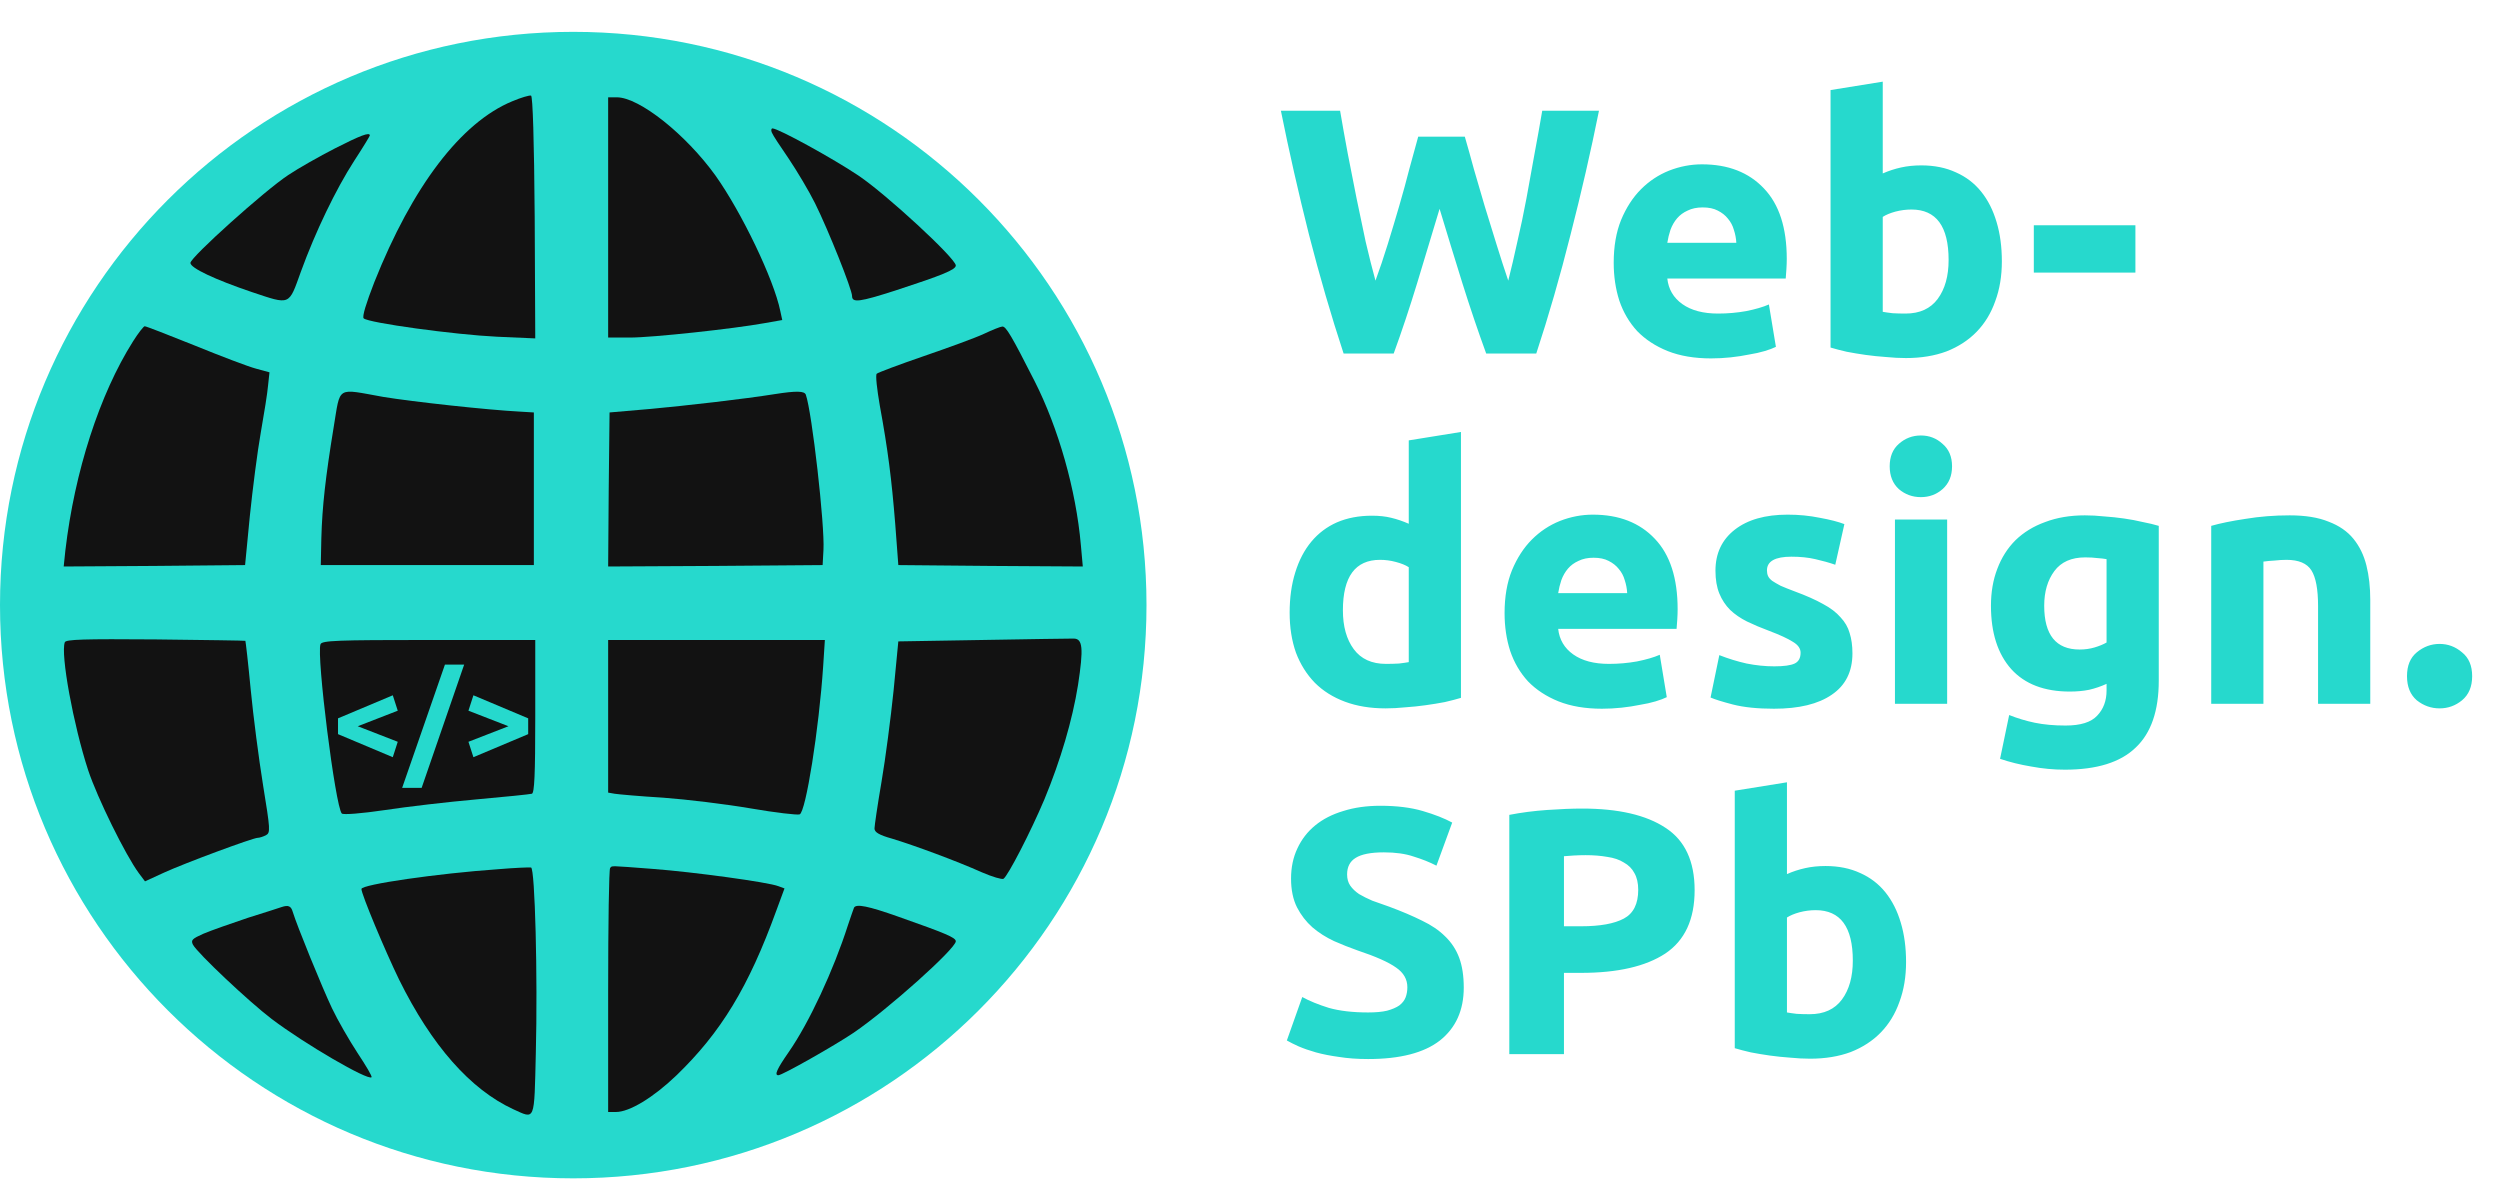
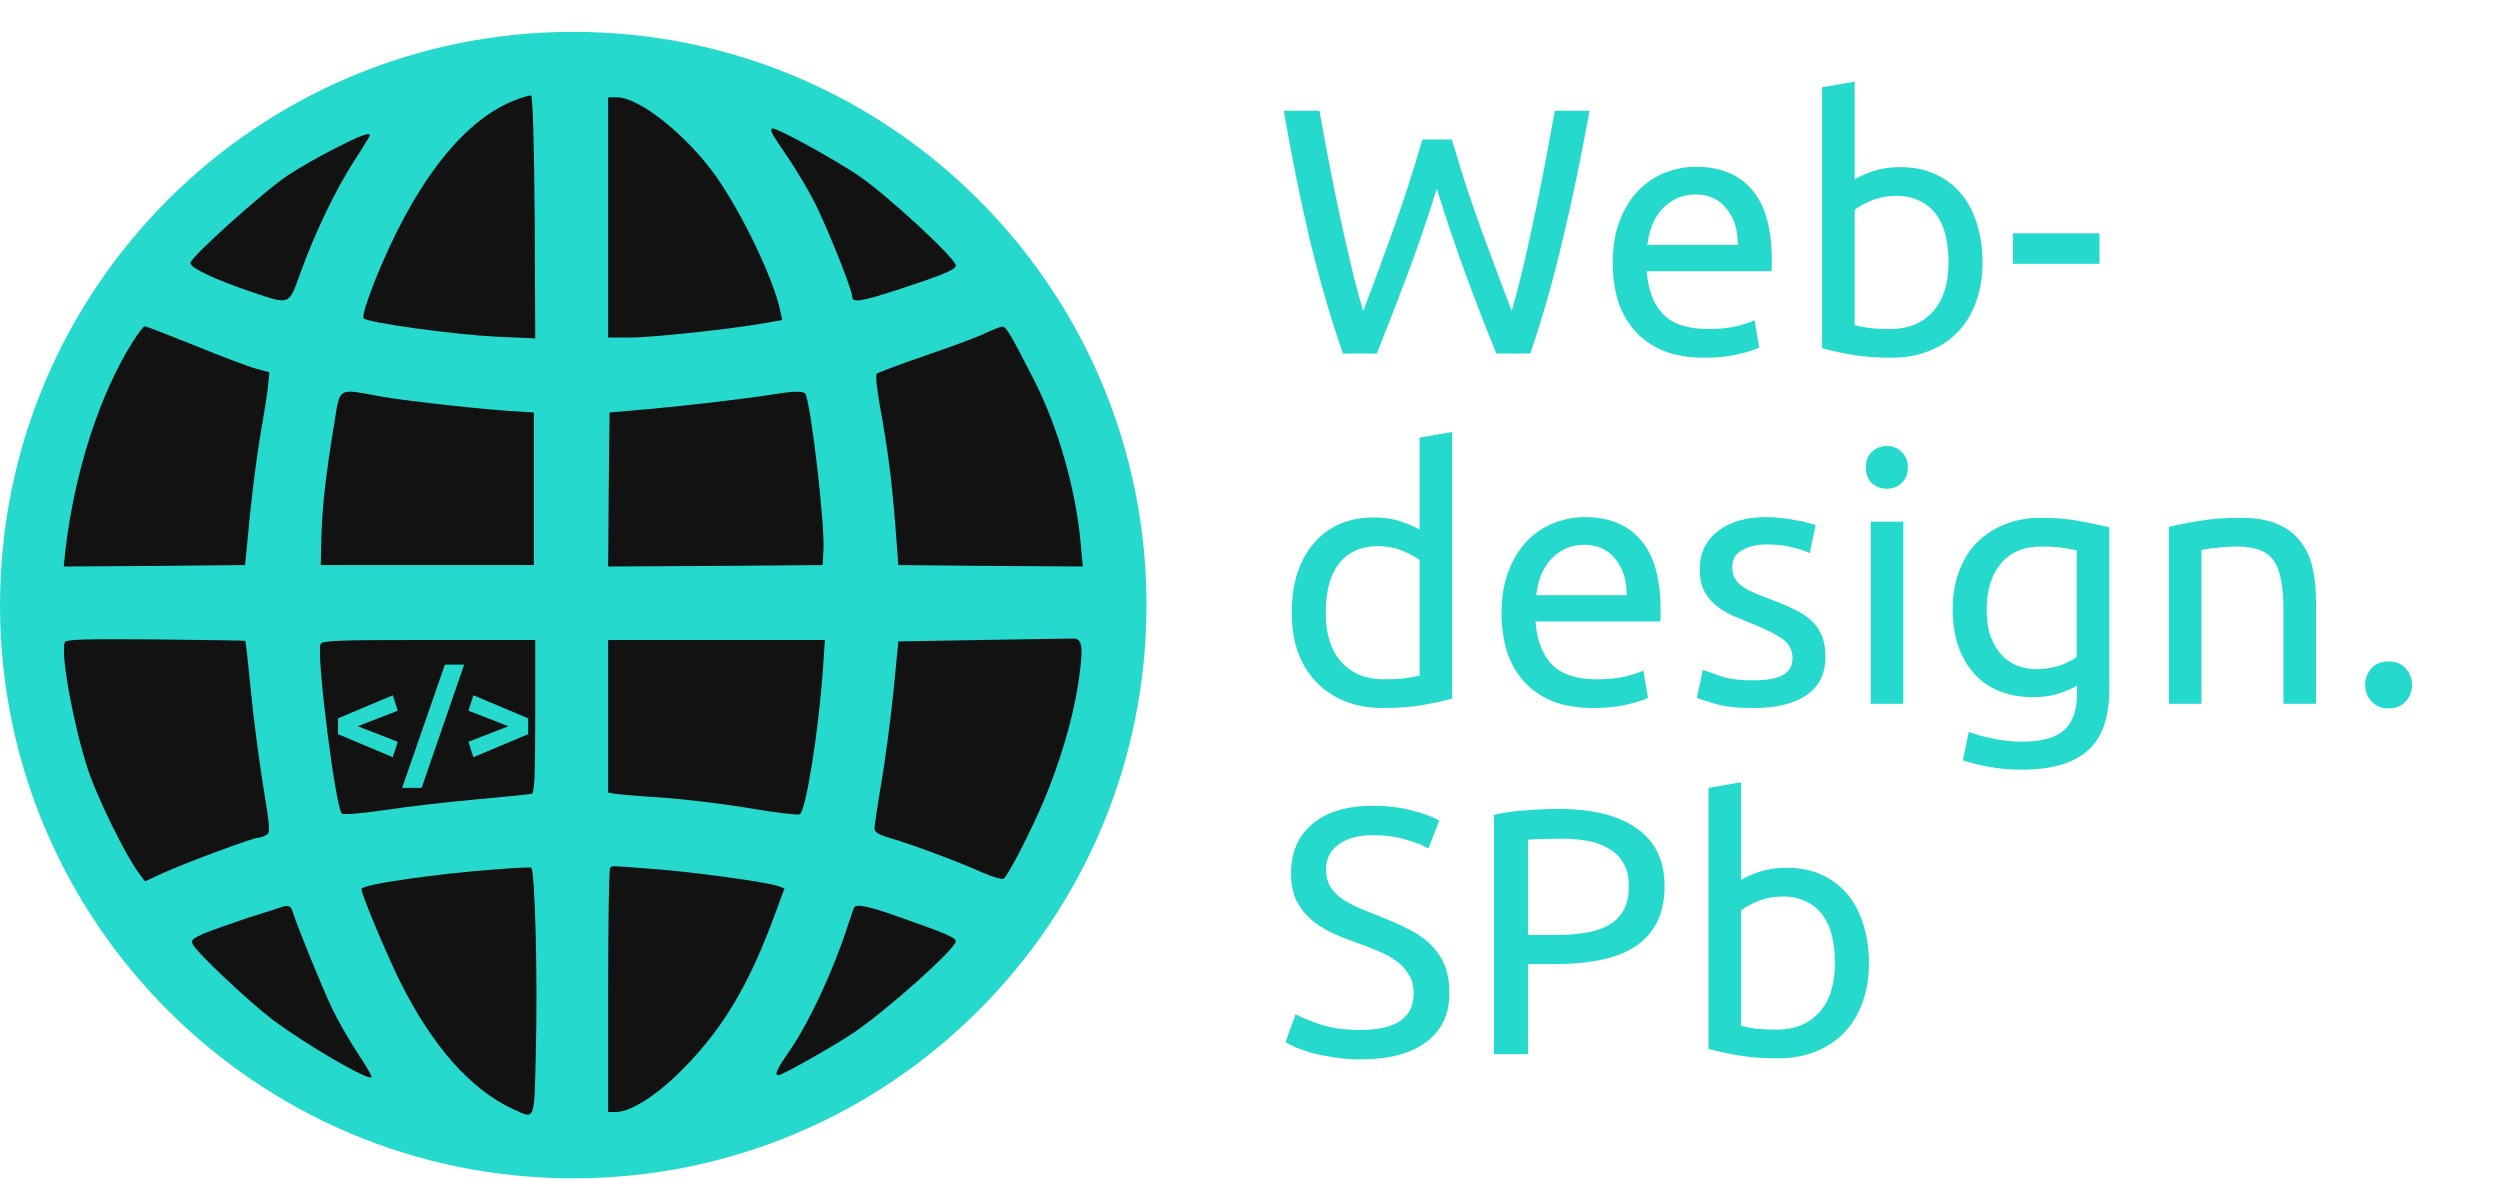
<svg xmlns="http://www.w3.org/2000/svg" width="785" height="370" viewBox="0 0 785 370" fill="none">
-   <path d="M459.95 42.91C460.83 45.917 461.783 49.327 462.81 53.14C463.91 56.88 465.047 60.767 466.22 64.8C467.467 68.833 468.713 72.867 469.96 76.9C471.207 80.933 472.417 84.673 473.59 88.12C474.543 84.38 475.497 80.31 476.45 75.91C477.477 71.51 478.43 66.963 479.31 62.27C480.19 57.577 481.033 52.92 481.84 48.3C482.72 43.607 483.527 39.097 484.26 34.77H502.08C499.513 47.53 496.543 60.473 493.17 73.6C489.87 86.727 486.277 99.193 482.39 111H466.66C464.093 103.96 461.6 96.59 459.18 88.89C456.76 81.117 454.377 73.343 452.03 65.57C449.683 73.343 447.337 81.117 444.99 88.89C442.643 96.59 440.187 103.96 437.62 111H421.89C418.003 99.193 414.373 86.727 411 73.6C407.7 60.473 404.767 47.53 402.2 34.77H420.79C421.523 39.097 422.33 43.607 423.21 48.3C424.09 52.92 425.007 57.577 425.96 62.27C426.913 66.963 427.867 71.51 428.82 75.91C429.847 80.31 430.873 84.38 431.9 88.12C433.22 84.527 434.503 80.713 435.75 76.68C436.997 72.647 438.207 68.613 439.38 64.58C440.553 60.547 441.617 56.66 442.57 52.92C443.597 49.18 444.513 45.843 445.32 42.91H459.95ZM506.704 82.51C506.704 77.377 507.474 72.903 509.014 69.09C510.628 65.203 512.718 61.977 515.284 59.41C517.851 56.843 520.784 54.9 524.084 53.58C527.458 52.26 530.904 51.6 534.424 51.6C542.638 51.6 549.128 54.13 553.894 59.19C558.661 64.177 561.044 71.547 561.044 81.3C561.044 82.253 561.008 83.317 560.934 84.49C560.861 85.59 560.788 86.58 560.714 87.46H523.534C523.901 90.833 525.478 93.51 528.264 95.49C531.051 97.47 534.791 98.46 539.484 98.46C542.491 98.46 545.424 98.203 548.284 97.69C551.218 97.103 553.601 96.407 555.434 95.6L557.634 108.91C556.754 109.35 555.581 109.79 554.114 110.23C552.648 110.67 550.998 111.037 549.164 111.33C547.404 111.697 545.498 111.99 543.444 112.21C541.391 112.43 539.338 112.54 537.284 112.54C532.078 112.54 527.531 111.77 523.644 110.23C519.831 108.69 516.641 106.6 514.074 103.96C511.581 101.247 509.711 98.057 508.464 94.39C507.291 90.723 506.704 86.763 506.704 82.51ZM545.204 76.24C545.131 74.847 544.874 73.49 544.434 72.17C544.068 70.85 543.444 69.677 542.564 68.65C541.758 67.623 540.694 66.78 539.374 66.12C538.128 65.46 536.551 65.13 534.644 65.13C532.811 65.13 531.234 65.46 529.914 66.12C528.594 66.707 527.494 67.513 526.614 68.54C525.734 69.567 525.038 70.777 524.524 72.17C524.084 73.49 523.754 74.847 523.534 76.24H545.204ZM611.863 81.63C611.863 71.07 607.976 65.79 600.203 65.79C598.516 65.79 596.829 66.01 595.143 66.45C593.529 66.89 592.209 67.44 591.183 68.1V97.91C591.989 98.057 593.016 98.203 594.263 98.35C595.509 98.423 596.866 98.46 598.333 98.46C602.806 98.46 606.179 96.92 608.453 93.84C610.726 90.76 611.863 86.69 611.863 81.63ZM628.583 82.07C628.583 86.69 627.886 90.87 626.493 94.61C625.173 98.35 623.229 101.54 620.663 104.18C618.096 106.82 614.943 108.873 611.203 110.34C607.463 111.733 603.209 112.43 598.443 112.43C596.463 112.43 594.373 112.32 592.173 112.1C590.046 111.953 587.919 111.733 585.793 111.44C583.739 111.147 581.759 110.817 579.853 110.45C577.946 110.01 576.259 109.57 574.793 109.13V28.28L591.183 25.64V54.46C593.016 53.653 594.923 53.03 596.903 52.59C598.883 52.15 601.009 51.93 603.283 51.93C607.389 51.93 611.019 52.663 614.173 54.13C617.326 55.523 619.966 57.54 622.093 60.18C624.219 62.82 625.833 66.01 626.933 69.75C628.033 73.417 628.583 77.523 628.583 82.07ZM638.618 70.74H670.518V85.59H638.618V70.74ZM421.67 191.63C421.67 196.69 422.807 200.76 425.08 203.84C427.353 206.92 430.727 208.46 435.2 208.46C436.667 208.46 438.023 208.423 439.27 208.35C440.517 208.203 441.543 208.057 442.35 207.91V178.1C441.323 177.44 439.967 176.89 438.28 176.45C436.667 176.01 435.017 175.79 433.33 175.79C425.557 175.79 421.67 181.07 421.67 191.63ZM458.74 219.13C457.273 219.57 455.587 220.01 453.68 220.45C451.773 220.817 449.757 221.147 447.63 221.44C445.577 221.733 443.45 221.953 441.25 222.1C439.123 222.32 437.07 222.43 435.09 222.43C430.323 222.43 426.07 221.733 422.33 220.34C418.59 218.947 415.437 216.967 412.87 214.4C410.303 211.76 408.323 208.607 406.93 204.94C405.61 201.2 404.95 197.02 404.95 192.4C404.95 187.707 405.537 183.49 406.71 179.75C407.883 175.937 409.57 172.71 411.77 170.07C413.97 167.43 416.647 165.413 419.8 164.02C423.027 162.627 426.693 161.93 430.8 161.93C433.073 161.93 435.09 162.15 436.85 162.59C438.683 163.03 440.517 163.653 442.35 164.46V138.28L458.74 135.64V219.13ZM472.437 192.51C472.437 187.377 473.207 182.903 474.747 179.09C476.36 175.203 478.45 171.977 481.017 169.41C483.583 166.843 486.517 164.9 489.817 163.58C493.19 162.26 496.637 161.6 500.157 161.6C508.37 161.6 514.86 164.13 519.627 169.19C524.393 174.177 526.777 181.547 526.777 191.3C526.777 192.253 526.74 193.317 526.667 194.49C526.593 195.59 526.52 196.58 526.447 197.46H489.267C489.633 200.833 491.21 203.51 493.997 205.49C496.783 207.47 500.523 208.46 505.217 208.46C508.223 208.46 511.157 208.203 514.017 207.69C516.95 207.103 519.333 206.407 521.167 205.6L523.367 218.91C522.487 219.35 521.313 219.79 519.847 220.23C518.38 220.67 516.73 221.037 514.897 221.33C513.137 221.697 511.23 221.99 509.177 222.21C507.123 222.43 505.07 222.54 503.017 222.54C497.81 222.54 493.263 221.77 489.377 220.23C485.563 218.69 482.373 216.6 479.807 213.96C477.313 211.247 475.443 208.057 474.197 204.39C473.023 200.723 472.437 196.763 472.437 192.51ZM510.937 186.24C510.863 184.847 510.607 183.49 510.167 182.17C509.8 180.85 509.177 179.677 508.297 178.65C507.49 177.623 506.427 176.78 505.107 176.12C503.86 175.46 502.283 175.13 500.377 175.13C498.543 175.13 496.967 175.46 495.647 176.12C494.327 176.707 493.227 177.513 492.347 178.54C491.467 179.567 490.77 180.777 490.257 182.17C489.817 183.49 489.487 184.847 489.267 186.24H510.937ZM557.135 209.23C560.142 209.23 562.268 208.937 563.515 208.35C564.762 207.763 565.385 206.627 565.385 204.94C565.385 203.62 564.578 202.483 562.965 201.53C561.352 200.503 558.895 199.367 555.595 198.12C553.028 197.167 550.682 196.177 548.555 195.15C546.502 194.123 544.742 192.913 543.275 191.52C541.808 190.053 540.672 188.33 539.865 186.35C539.058 184.37 538.655 181.987 538.655 179.2C538.655 173.773 540.672 169.483 544.705 166.33C548.738 163.177 554.275 161.6 561.315 161.6C564.835 161.6 568.208 161.93 571.435 162.59C574.662 163.177 577.228 163.837 579.135 164.57L576.275 177.33C574.368 176.67 572.278 176.083 570.005 175.57C567.805 175.057 565.312 174.8 562.525 174.8C557.392 174.8 554.825 176.23 554.825 179.09C554.825 179.75 554.935 180.337 555.155 180.85C555.375 181.363 555.815 181.877 556.475 182.39C557.135 182.83 558.015 183.343 559.115 183.93C560.288 184.443 561.755 185.03 563.515 185.69C567.108 187.01 570.078 188.33 572.425 189.65C574.772 190.897 576.605 192.29 577.925 193.83C579.318 195.297 580.272 196.947 580.785 198.78C581.372 200.613 581.665 202.74 581.665 205.16C581.665 210.88 579.502 215.207 575.175 218.14C570.922 221.073 564.872 222.54 557.025 222.54C551.892 222.54 547.602 222.1 544.155 221.22C540.782 220.34 538.435 219.607 537.115 219.02L539.865 205.71C542.652 206.81 545.512 207.69 548.445 208.35C551.378 208.937 554.275 209.23 557.135 209.23ZM611.404 221H595.014V163.14H611.404V221ZM612.944 146.42C612.944 149.427 611.954 151.81 609.974 153.57C608.067 155.257 605.794 156.1 603.154 156.1C600.514 156.1 598.204 155.257 596.224 153.57C594.317 151.81 593.364 149.427 593.364 146.42C593.364 143.413 594.317 141.067 596.224 139.38C598.204 137.62 600.514 136.74 603.154 136.74C605.794 136.74 608.067 137.62 609.974 139.38C611.954 141.067 612.944 143.413 612.944 146.42ZM641.881 190.2C641.881 199.367 645.584 203.95 652.991 203.95C654.677 203.95 656.254 203.73 657.721 203.29C659.187 202.85 660.434 202.337 661.461 201.75V175.57C660.654 175.423 659.701 175.313 658.601 175.24C657.501 175.093 656.217 175.02 654.751 175.02C650.424 175.02 647.197 176.45 645.071 179.31C642.944 182.17 641.881 185.8 641.881 190.2ZM677.851 213.74C677.851 223.2 675.431 230.203 670.591 234.75C665.824 239.37 658.417 241.68 648.371 241.68C644.851 241.68 641.331 241.35 637.811 240.69C634.291 240.103 631.027 239.297 628.021 238.27L630.881 224.52C633.447 225.547 636.124 226.353 638.911 226.94C641.771 227.527 644.997 227.82 648.591 227.82C653.284 227.82 656.584 226.793 658.491 224.74C660.471 222.687 661.461 220.047 661.461 216.82V214.73C659.701 215.537 657.867 216.16 655.961 216.6C654.127 216.967 652.111 217.15 649.911 217.15C641.917 217.15 635.794 214.803 631.541 210.11C627.287 205.343 625.161 198.707 625.161 190.2C625.161 185.947 625.821 182.097 627.141 178.65C628.461 175.13 630.367 172.123 632.861 169.63C635.427 167.137 638.544 165.23 642.211 163.91C645.877 162.517 650.021 161.82 654.641 161.82C656.621 161.82 658.637 161.93 660.691 162.15C662.817 162.297 664.907 162.517 666.961 162.81C669.014 163.103 670.957 163.47 672.791 163.91C674.697 164.277 676.384 164.68 677.851 165.12V213.74ZM694.323 165.12C697.11 164.313 700.703 163.58 705.103 162.92C709.503 162.187 714.123 161.82 718.963 161.82C723.876 161.82 727.946 162.48 731.173 163.8C734.473 165.047 737.076 166.843 738.983 169.19C740.89 171.537 742.246 174.323 743.053 177.55C743.86 180.777 744.263 184.37 744.263 188.33V221H727.873V190.31C727.873 185.03 727.176 181.29 725.783 179.09C724.39 176.89 721.786 175.79 717.973 175.79C716.8 175.79 715.553 175.863 714.233 176.01C712.913 176.083 711.74 176.193 710.713 176.34V221H694.323V165.12ZM776.258 212.31C776.258 215.61 775.195 218.14 773.068 219.9C771.015 221.587 768.668 222.43 766.028 222.43C763.388 222.43 761.005 221.587 758.878 219.9C756.825 218.14 755.798 215.61 755.798 212.31C755.798 209.01 756.825 206.517 758.878 204.83C761.005 203.07 763.388 202.19 766.028 202.19C768.668 202.19 771.015 203.07 773.068 204.83C775.195 206.517 776.258 209.01 776.258 212.31ZM429.59 317.91C432.01 317.91 433.99 317.727 435.53 317.36C437.143 316.92 438.427 316.37 439.38 315.71C440.333 314.977 440.993 314.133 441.36 313.18C441.727 312.227 441.91 311.163 441.91 309.99C441.91 307.497 440.737 305.443 438.39 303.83C436.043 302.143 432.01 300.347 426.29 298.44C423.797 297.56 421.303 296.57 418.81 295.47C416.317 294.297 414.08 292.867 412.1 291.18C410.12 289.42 408.507 287.33 407.26 284.91C406.013 282.417 405.39 279.41 405.39 275.89C405.39 272.37 406.05 269.217 407.37 266.43C408.69 263.57 410.56 261.15 412.98 259.17C415.4 257.19 418.333 255.687 421.78 254.66C425.227 253.56 429.113 253.01 433.44 253.01C438.573 253.01 443.01 253.56 446.75 254.66C450.49 255.76 453.57 256.97 455.99 258.29L451.04 271.82C448.913 270.72 446.53 269.767 443.89 268.96C441.323 268.08 438.207 267.64 434.54 267.64C430.433 267.64 427.463 268.227 425.63 269.4C423.87 270.5 422.99 272.223 422.99 274.57C422.99 275.963 423.32 277.137 423.98 278.09C424.64 279.043 425.557 279.923 426.73 280.73C427.977 281.463 429.37 282.16 430.91 282.82C432.523 283.407 434.283 284.03 436.19 284.69C440.15 286.157 443.597 287.623 446.53 289.09C449.463 290.483 451.883 292.133 453.79 294.04C455.77 295.947 457.237 298.183 458.19 300.75C459.143 303.317 459.62 306.433 459.62 310.1C459.62 317.213 457.127 322.75 452.14 326.71C447.153 330.597 439.637 332.54 429.59 332.54C426.217 332.54 423.173 332.32 420.46 331.88C417.747 331.513 415.327 331.037 413.2 330.45C411.147 329.863 409.35 329.24 407.81 328.58C406.343 327.92 405.097 327.297 404.07 326.71L408.91 313.07C411.183 314.317 413.97 315.453 417.27 316.48C420.643 317.433 424.75 317.91 429.59 317.91ZM496.803 253.89C508.17 253.89 516.897 255.907 522.983 259.94C529.07 263.9 532.113 270.427 532.113 279.52C532.113 288.687 529.033 295.323 522.873 299.43C516.713 303.463 507.913 305.48 496.473 305.48H491.083V331H473.923V255.87C477.663 255.137 481.623 254.623 485.803 254.33C489.983 254.037 493.65 253.89 496.803 253.89ZM497.903 268.52C496.657 268.52 495.41 268.557 494.163 268.63C492.99 268.703 491.963 268.777 491.083 268.85V290.85H496.473C502.413 290.85 506.887 290.043 509.893 288.43C512.9 286.817 514.403 283.81 514.403 279.41C514.403 277.283 514 275.523 513.193 274.13C512.46 272.737 511.36 271.637 509.893 270.83C508.5 269.95 506.777 269.363 504.723 269.07C502.67 268.703 500.397 268.52 497.903 268.52ZM581.784 301.63C581.784 291.07 577.898 285.79 570.124 285.79C568.438 285.79 566.751 286.01 565.064 286.45C563.451 286.89 562.131 287.44 561.104 288.1V317.91C561.911 318.057 562.938 318.203 564.184 318.35C565.431 318.423 566.788 318.46 568.254 318.46C572.728 318.46 576.101 316.92 578.374 313.84C580.648 310.76 581.784 306.69 581.784 301.63ZM598.504 302.07C598.504 306.69 597.808 310.87 596.414 314.61C595.094 318.35 593.151 321.54 590.584 324.18C588.018 326.82 584.864 328.873 581.124 330.34C577.384 331.733 573.131 332.43 568.364 332.43C566.384 332.43 564.294 332.32 562.094 332.1C559.968 331.953 557.841 331.733 555.714 331.44C553.661 331.147 551.681 330.817 549.774 330.45C547.868 330.01 546.181 329.57 544.714 329.13V248.28L561.104 245.64V274.46C562.938 273.653 564.844 273.03 566.824 272.59C568.804 272.15 570.931 271.93 573.204 271.93C577.311 271.93 580.941 272.663 584.094 274.13C587.248 275.523 589.888 277.54 592.014 280.18C594.141 282.82 595.754 286.01 596.854 289.75C597.954 293.417 598.504 297.523 598.504 302.07Z" fill="#26D9CD" />
+   <path d="M451.15 59.3C448.07 69.127 444.953 78.22 441.8 86.58C438.647 94.94 435.493 103.08 432.34 111H421.67C417.783 99.78 414.337 87.937 411.33 75.47C408.397 63.003 405.647 49.437 403.08 34.77H414.3C415.327 40.49 416.39 46.21 417.49 51.93C418.59 57.65 419.727 63.223 420.9 68.65C422.073 74.003 423.247 79.137 424.42 84.05C425.593 88.963 426.803 93.51 428.05 97.69C430.983 89.99 434.1 81.557 437.4 72.39C440.7 63.15 443.78 53.617 446.64 43.79H455.88C458.74 53.617 461.857 63.15 465.23 72.39C468.603 81.557 471.757 89.99 474.69 97.69C475.863 93.583 477.037 89.073 478.21 84.16C479.383 79.247 480.52 74.113 481.62 68.76C482.793 63.333 483.93 57.76 485.03 52.04C486.13 46.247 487.193 40.49 488.22 34.77H499.11C496.47 49.437 493.647 63.003 490.64 75.47C487.707 87.937 484.333 99.78 480.52 111H469.85C466.623 103.08 463.47 94.94 460.39 86.58C457.31 78.22 454.23 69.127 451.15 59.3ZM506.397 82.51C506.397 77.45 507.131 73.05 508.597 69.31C510.064 65.497 512.007 62.343 514.427 59.85C516.847 57.357 519.634 55.487 522.787 54.24C525.941 52.993 529.168 52.37 532.468 52.37C540.167 52.37 546.071 54.79 550.178 59.63C554.284 64.397 556.337 71.693 556.337 81.52C556.337 81.96 556.337 82.547 556.337 83.28C556.337 83.94 556.301 84.563 556.227 85.15H517.067C517.507 91.09 519.231 95.6 522.237 98.68C525.244 101.76 529.938 103.3 536.317 103.3C539.911 103.3 542.918 103.007 545.338 102.42C547.831 101.76 549.701 101.137 550.948 100.55L552.377 109.13C551.131 109.79 548.931 110.487 545.777 111.22C542.697 111.953 539.178 112.32 535.218 112.32C530.231 112.32 525.904 111.587 522.237 110.12C518.644 108.58 515.674 106.49 513.327 103.85C510.981 101.21 509.221 98.093 508.047 94.5C506.947 90.833 506.397 86.837 506.397 82.51ZM545.668 76.9C545.741 72.28 544.567 68.503 542.148 65.57C539.801 62.563 536.537 61.06 532.357 61.06C530.011 61.06 527.921 61.537 526.087 62.49C524.327 63.37 522.824 64.543 521.577 66.01C520.331 67.477 519.341 69.163 518.607 71.07C517.947 72.977 517.507 74.92 517.287 76.9H545.668ZM582.363 56.33C583.609 55.523 585.479 54.68 587.973 53.8C590.539 52.92 593.473 52.48 596.773 52.48C600.879 52.48 604.509 53.213 607.663 54.68C610.889 56.147 613.603 58.2 615.803 60.84C618.003 63.48 619.653 66.633 620.753 70.3C621.926 73.967 622.513 78 622.513 82.4C622.513 87.02 621.816 91.2 620.423 94.94C619.103 98.607 617.196 101.723 614.703 104.29C612.209 106.857 609.203 108.837 605.683 110.23C602.163 111.623 598.203 112.32 593.803 112.32C589.036 112.32 584.819 111.99 581.153 111.33C577.486 110.67 574.479 110.01 572.133 109.35V27.4L582.363 25.64V56.33ZM582.363 102.09C583.389 102.383 584.819 102.677 586.653 102.97C588.559 103.19 590.906 103.3 593.693 103.3C599.193 103.3 603.593 101.503 606.893 97.91C610.193 94.243 611.843 89.073 611.843 82.4C611.843 79.467 611.549 76.717 610.963 74.15C610.376 71.583 609.423 69.383 608.103 67.55C606.783 65.643 605.059 64.177 602.933 63.15C600.879 62.05 598.386 61.5 595.453 61.5C592.666 61.5 590.099 61.977 587.753 62.93C585.406 63.883 583.609 64.873 582.363 65.9V102.09ZM632.068 73.27H659.238V82.84H632.068V73.27ZM445.76 175.9C444.513 174.873 442.717 173.883 440.37 172.93C438.023 171.977 435.457 171.5 432.67 171.5C429.737 171.5 427.207 172.05 425.08 173.15C423.027 174.177 421.34 175.643 420.02 177.55C418.7 179.383 417.747 181.583 417.16 184.15C416.573 186.717 416.28 189.467 416.28 192.4C416.28 199.073 417.93 204.243 421.23 207.91C424.53 211.503 428.93 213.3 434.43 213.3C437.217 213.3 439.527 213.19 441.36 212.97C443.267 212.677 444.733 212.383 445.76 212.09V175.9ZM445.76 137.4L455.99 135.64V219.35C453.643 220.01 450.637 220.67 446.97 221.33C443.303 221.99 439.087 222.32 434.32 222.32C429.92 222.32 425.96 221.623 422.44 220.23C418.92 218.837 415.913 216.857 413.42 214.29C410.927 211.723 408.983 208.607 407.59 204.94C406.27 201.2 405.61 197.02 405.61 192.4C405.61 188 406.16 183.967 407.26 180.3C408.433 176.633 410.12 173.48 412.32 170.84C414.52 168.2 417.197 166.147 420.35 164.68C423.577 163.213 427.243 162.48 431.35 162.48C434.65 162.48 437.547 162.92 440.04 163.8C442.607 164.68 444.513 165.523 445.76 166.33V137.4ZM471.485 192.51C471.485 187.45 472.219 183.05 473.685 179.31C475.152 175.497 477.095 172.343 479.515 169.85C481.935 167.357 484.722 165.487 487.875 164.24C491.029 162.993 494.255 162.37 497.555 162.37C505.255 162.37 511.159 164.79 515.265 169.63C519.372 174.397 521.425 181.693 521.425 191.52C521.425 191.96 521.425 192.547 521.425 193.28C521.425 193.94 521.389 194.563 521.315 195.15H482.155C482.595 201.09 484.319 205.6 487.325 208.68C490.332 211.76 495.025 213.3 501.405 213.3C504.999 213.3 508.005 213.007 510.425 212.42C512.919 211.76 514.789 211.137 516.035 210.55L517.465 219.13C516.219 219.79 514.019 220.487 510.865 221.22C507.785 221.953 504.265 222.32 500.305 222.32C495.319 222.32 490.992 221.587 487.325 220.12C483.732 218.58 480.762 216.49 478.415 213.85C476.069 211.21 474.309 208.093 473.135 204.5C472.035 200.833 471.485 196.837 471.485 192.51ZM510.755 186.9C510.829 182.28 509.655 178.503 507.235 175.57C504.889 172.563 501.625 171.06 497.445 171.06C495.099 171.06 493.009 171.537 491.175 172.49C489.415 173.37 487.912 174.543 486.665 176.01C485.419 177.477 484.429 179.163 483.695 181.07C483.035 182.977 482.595 184.92 482.375 186.9H510.755ZM550.531 213.63C554.711 213.63 557.791 213.08 559.771 211.98C561.824 210.88 562.851 209.12 562.851 206.7C562.851 204.207 561.861 202.227 559.881 200.76C557.901 199.293 554.637 197.643 550.091 195.81C547.891 194.93 545.764 194.05 543.711 193.17C541.731 192.217 540.007 191.117 538.541 189.87C537.074 188.623 535.901 187.12 535.021 185.36C534.141 183.6 533.701 181.437 533.701 178.87C533.701 173.81 535.571 169.813 539.311 166.88C543.051 163.873 548.147 162.37 554.601 162.37C556.214 162.37 557.827 162.48 559.441 162.7C561.054 162.847 562.557 163.067 563.951 163.36C565.344 163.58 566.554 163.837 567.581 164.13C568.681 164.423 569.524 164.68 570.111 164.9L568.241 173.7C567.141 173.113 565.417 172.527 563.071 171.94C560.724 171.28 557.901 170.95 554.601 170.95C551.741 170.95 549.247 171.537 547.121 172.71C544.994 173.81 543.931 175.57 543.931 177.99C543.931 179.237 544.151 180.337 544.591 181.29C545.104 182.243 545.837 183.123 546.791 183.93C547.817 184.663 549.064 185.36 550.531 186.02C551.997 186.68 553.757 187.377 555.811 188.11C558.524 189.137 560.944 190.163 563.071 191.19C565.197 192.143 566.994 193.28 568.461 194.6C570.001 195.92 571.174 197.533 571.981 199.44C572.787 201.273 573.191 203.547 573.191 206.26C573.191 211.54 571.211 215.537 567.251 218.25C563.364 220.963 557.791 222.32 550.531 222.32C545.471 222.32 541.511 221.88 538.651 221C535.791 220.193 533.847 219.57 532.821 219.13L534.691 210.33C535.864 210.77 537.734 211.43 540.301 212.31C542.867 213.19 546.277 213.63 550.531 213.63ZM597.643 221H587.413V163.8H597.643V221ZM592.473 153.46C590.639 153.46 589.063 152.873 587.743 151.7C586.496 150.453 585.873 148.803 585.873 146.75C585.873 144.697 586.496 143.083 587.743 141.91C589.063 140.663 590.639 140.04 592.473 140.04C594.306 140.04 595.846 140.663 597.093 141.91C598.413 143.083 599.073 144.697 599.073 146.75C599.073 148.803 598.413 150.453 597.093 151.7C595.846 152.873 594.306 153.46 592.473 153.46ZM652.195 215.28C651.315 215.867 649.591 216.637 647.025 217.59C644.531 218.47 641.598 218.91 638.225 218.91C634.778 218.91 631.515 218.36 628.435 217.26C625.428 216.16 622.788 214.473 620.515 212.2C618.241 209.853 616.445 206.957 615.125 203.51C613.805 200.063 613.145 195.957 613.145 191.19C613.145 187.01 613.768 183.197 615.015 179.75C616.261 176.23 618.058 173.223 620.405 170.73C622.825 168.163 625.758 166.183 629.205 164.79C632.651 163.323 636.538 162.59 640.865 162.59C645.631 162.59 649.775 162.957 653.295 163.69C656.888 164.35 659.895 164.973 662.315 165.56V216.6C662.315 225.4 660.041 231.78 655.495 235.74C650.948 239.7 644.055 241.68 634.815 241.68C631.221 241.68 627.811 241.387 624.585 240.8C621.431 240.213 618.681 239.517 616.335 238.71L618.205 229.8C620.258 230.607 622.751 231.303 625.685 231.89C628.691 232.55 631.808 232.88 635.035 232.88C641.121 232.88 645.485 231.67 648.125 229.25C650.838 226.83 652.195 222.98 652.195 217.7V215.28ZM652.085 172.82C651.058 172.527 649.665 172.27 647.905 172.05C646.218 171.757 643.908 171.61 640.975 171.61C635.475 171.61 631.221 173.407 628.215 177C625.281 180.593 623.815 185.36 623.815 191.3C623.815 194.6 624.218 197.423 625.025 199.77C625.905 202.117 627.041 204.06 628.435 205.6C629.901 207.14 631.551 208.277 633.385 209.01C635.291 209.743 637.235 210.11 639.215 210.11C641.928 210.11 644.421 209.743 646.695 209.01C648.968 208.203 650.765 207.287 652.085 206.26V172.82ZM681.029 165.45C683.375 164.863 686.492 164.24 690.379 163.58C694.265 162.92 698.739 162.59 703.799 162.59C708.345 162.59 712.122 163.25 715.129 164.57C718.135 165.817 720.519 167.613 722.279 169.96C724.112 172.233 725.395 174.983 726.129 178.21C726.862 181.437 727.229 184.993 727.229 188.88V221H716.999V191.08C716.999 187.56 716.742 184.553 716.229 182.06C715.789 179.567 715.019 177.55 713.919 176.01C712.819 174.47 711.352 173.37 709.519 172.71C707.685 171.977 705.412 171.61 702.699 171.61C701.599 171.61 700.462 171.647 699.289 171.72C698.115 171.793 696.979 171.903 695.879 172.05C694.852 172.123 693.899 172.233 693.019 172.38C692.212 172.527 691.625 172.637 691.259 172.71V221H681.029V165.45ZM757.393 215.06C757.393 217.04 756.733 218.763 755.413 220.23C754.093 221.697 752.296 222.43 750.023 222.43C747.749 222.43 745.953 221.697 744.633 220.23C743.313 218.763 742.653 217.04 742.653 215.06C742.653 213.08 743.313 211.357 744.633 209.89C745.953 208.423 747.749 207.69 750.023 207.69C752.296 207.69 754.093 208.423 755.413 209.89C756.733 211.357 757.393 213.08 757.393 215.06ZM427.17 323.41C438.317 323.41 443.89 319.597 443.89 311.97C443.89 309.623 443.377 307.643 442.35 306.03C441.397 304.343 440.077 302.913 438.39 301.74C436.703 300.493 434.76 299.43 432.56 298.55C430.433 297.67 428.16 296.79 425.74 295.91C422.953 294.957 420.313 293.893 417.82 292.72C415.327 291.473 413.163 290.043 411.33 288.43C409.497 286.743 408.03 284.763 406.93 282.49C405.903 280.217 405.39 277.467 405.39 274.24C405.39 267.567 407.663 262.36 412.21 258.62C416.757 254.88 423.027 253.01 431.02 253.01C435.64 253.01 439.82 253.523 443.56 254.55C447.373 255.503 450.16 256.567 451.92 257.74L448.51 266.43C446.97 265.477 444.66 264.56 441.58 263.68C438.573 262.727 435.053 262.25 431.02 262.25C428.967 262.25 427.06 262.47 425.3 262.91C423.54 263.35 422 264.01 420.68 264.89C419.36 265.77 418.297 266.907 417.49 268.3C416.757 269.62 416.39 271.197 416.39 273.03C416.39 275.083 416.793 276.807 417.6 278.2C418.407 279.593 419.543 280.84 421.01 281.94C422.477 282.967 424.163 283.92 426.07 284.8C428.05 285.68 430.213 286.56 432.56 287.44C435.86 288.76 438.867 290.08 441.58 291.4C444.367 292.72 446.75 294.297 448.73 296.13C450.783 297.963 452.36 300.163 453.46 302.73C454.56 305.223 455.11 308.267 455.11 311.86C455.11 318.533 452.653 323.667 447.74 327.26C442.9 330.853 436.043 332.65 427.17 332.65C424.163 332.65 421.377 332.43 418.81 331.99C416.317 331.623 414.08 331.183 412.1 330.67C410.12 330.083 408.397 329.497 406.93 328.91C405.537 328.25 404.437 327.7 403.63 327.26L406.82 318.46C408.507 319.413 411.073 320.477 414.52 321.65C417.967 322.823 422.183 323.41 427.17 323.41ZM489.345 254C500.052 254 508.265 256.053 513.985 260.16C519.778 264.193 522.675 270.243 522.675 278.31C522.675 282.71 521.868 286.487 520.255 289.64C518.715 292.72 516.442 295.25 513.435 297.23C510.502 299.137 506.908 300.53 502.655 301.41C498.402 302.29 493.598 302.73 488.245 302.73H479.775V331H469.105V255.87C472.112 255.137 475.448 254.66 479.115 254.44C482.855 254.147 486.265 254 489.345 254ZM490.225 263.35C485.678 263.35 482.195 263.46 479.775 263.68V293.6H487.805C491.472 293.6 494.772 293.38 497.705 292.94C500.638 292.427 503.095 291.62 505.075 290.52C507.128 289.347 508.705 287.77 509.805 285.79C510.905 283.81 511.455 281.28 511.455 278.2C511.455 275.267 510.868 272.847 509.695 270.94C508.595 269.033 507.055 267.53 505.075 266.43C503.168 265.257 500.932 264.45 498.365 264.01C495.798 263.57 493.085 263.35 490.225 263.35ZM546.699 276.33C547.945 275.523 549.815 274.68 552.309 273.8C554.875 272.92 557.809 272.48 561.109 272.48C565.215 272.48 568.845 273.213 571.999 274.68C575.225 276.147 577.939 278.2 580.139 280.84C582.339 283.48 583.989 286.633 585.089 290.3C586.262 293.967 586.849 298 586.849 302.4C586.849 307.02 586.152 311.2 584.759 314.94C583.439 318.607 581.532 321.723 579.039 324.29C576.545 326.857 573.539 328.837 570.019 330.23C566.499 331.623 562.539 332.32 558.139 332.32C553.372 332.32 549.155 331.99 545.489 331.33C541.822 330.67 538.815 330.01 536.469 329.35V247.4L546.699 245.64V276.33ZM546.699 322.09C547.725 322.383 549.155 322.677 550.989 322.97C552.895 323.19 555.242 323.3 558.029 323.3C563.529 323.3 567.929 321.503 571.229 317.91C574.529 314.243 576.179 309.073 576.179 302.4C576.179 299.467 575.885 296.717 575.299 294.15C574.712 291.583 573.759 289.383 572.439 287.55C571.119 285.643 569.395 284.177 567.269 283.15C565.215 282.05 562.722 281.5 559.789 281.5C557.002 281.5 554.435 281.977 552.089 282.93C549.742 283.883 547.945 284.873 546.699 285.9V322.09Z" fill="#26D9CD" />
  <circle cx="180" cy="190" r="180" fill="#26D9CD" />
  <path d="M268.165 284.999C267.989 285.443 267.108 287.928 266.228 290.591C261.738 304.613 254.08 321.12 247.653 330.35C243.956 335.675 243.075 337.627 244.396 337.627C245.628 337.627 261.915 328.397 267.989 324.315C278.817 316.949 300.121 297.868 300.121 295.56C300.121 294.407 296.952 293.076 282.074 287.839C272.567 284.467 268.869 283.757 268.165 284.999Z" fill="#121212" />
  <path d="M191.576 272.575C191.224 272.841 190.96 290.235 190.96 311.18V349.165H193.425C197.65 349.165 205.133 344.638 212.352 337.716C226.349 324.226 235.065 309.938 243.78 285.887L246.333 278.964L244.396 278.254C241.227 277.012 217.898 273.817 205.045 272.841C190.96 271.776 192.28 271.776 191.576 272.575Z" fill="#121212" />
  <path d="M156.451 272.93C137.435 274.261 113.49 277.722 113.49 279.142C113.49 280.828 120.973 298.667 125.287 307.541C135.587 328.397 147.735 342.065 161.116 348.277C168.159 351.472 167.719 352.448 168.247 330.705C168.863 306.832 167.983 272.575 166.75 272.397C166.31 272.308 161.645 272.486 156.451 272.93Z" fill="#121212" />
  <path d="M88.402 284.822C87.962 284.999 83.208 286.508 77.838 288.194C72.556 289.969 66.217 292.188 63.928 293.164C60.319 294.762 59.879 295.205 60.583 296.625C61.992 299.288 78.19 314.553 85.321 319.966C95.62 327.776 115.604 339.402 116.66 338.249C116.924 337.982 114.9 334.61 112.259 330.616C109.706 326.711 106.008 320.321 104.248 316.594C101.167 310.115 93.243 290.679 91.923 286.331C91.395 284.467 90.514 284.112 88.402 284.822Z" fill="#121212" />
  <path d="M308.484 200.954L282.074 201.398L280.577 216.929C279.697 225.449 278.024 238.318 276.792 245.506C275.559 252.695 274.591 259.351 274.591 260.15C274.591 261.303 275.999 262.191 280.137 263.345C286.915 265.386 300.385 270.356 308.307 273.906C311.565 275.326 314.646 276.213 315.086 275.947C316.495 275.06 323.713 261.037 327.939 251.009C333.045 238.673 336.742 226.07 338.503 215.065C340.263 203.528 339.999 200.511 337.094 200.511C335.862 200.511 323.009 200.688 308.484 200.954Z" fill="#121212" />
  <path d="M190.96 224.917V248.879L192.985 249.234C194.041 249.411 200.908 250.032 208.302 250.476C215.609 251.009 228.022 252.517 235.769 253.849C243.516 255.18 250.382 255.979 251.087 255.712C253.023 255.002 257.161 228.91 258.481 209.119L259.01 200.954H225.029H190.96V224.917Z" fill="#121212" />
  <path d="M100.639 202.286C99.318 205.747 105.304 253.316 107.329 255.446C107.769 255.89 113.491 255.446 120.71 254.381C127.665 253.316 140.606 251.807 149.585 251.009C158.564 250.21 166.399 249.411 167.015 249.234C167.808 248.967 168.072 243.376 168.072 224.917V200.954H134.619C105.744 200.954 101.079 201.132 100.639 202.286Z" fill="#121212" />
  <path d="M20.352 201.664C18.944 205.392 23.081 227.757 27.659 241.779C30.564 250.565 39.455 268.581 43.593 274.172L45.529 276.746L51.516 273.995C58.118 270.977 79.422 263.078 80.919 263.078C81.447 263.078 82.591 262.723 83.472 262.28C84.968 261.481 84.88 260.593 82.591 246.482C81.271 238.318 79.51 224.739 78.718 216.485C77.926 208.143 77.133 201.309 77.045 201.221C76.957 201.132 64.281 200.954 48.875 200.777C26.162 200.599 20.704 200.777 20.352 201.664Z" fill="#121212" />
  <path d="M308.924 104.84C306.283 106.082 297.744 109.188 289.997 111.851C282.25 114.513 275.648 116.998 275.295 117.353C274.855 117.797 275.383 122.234 276.264 127.382C278.817 141.315 279.961 150.368 281.106 164.568L282.074 177.436L311.037 177.702L340 177.88L339.383 171.046C337.887 153.918 332.341 134.393 324.858 119.661C317.639 105.461 315.879 102.444 314.734 102.532C314.206 102.532 311.565 103.597 308.924 104.84Z" fill="#121212" />
  <path d="M243.34 123.743C233.92 125.252 215.521 127.382 203.725 128.447L191.4 129.512L191.136 153.74L190.96 177.88L224.589 177.702L258.305 177.436L258.569 172.644C259.009 165.011 254.96 129.334 253.023 123.921C252.583 122.767 250.118 122.678 243.34 123.743Z" fill="#121212" />
  <path d="M104.776 134.127C102.223 149.747 101.166 159.065 100.902 169.005L100.726 177.436H134.179H167.631V153.474V129.512L163.23 129.246C152.93 128.713 129.513 126.139 120.357 124.631C105.392 121.968 106.976 120.992 104.776 134.127Z" fill="#121212" />
  <path d="M41.744 107.236C31.268 123.832 23.433 148.06 20.528 172.821L20 177.88L48.435 177.702L76.957 177.436L78.454 161.994C79.334 153.474 80.831 141.759 81.887 135.813C82.944 129.867 84 123.211 84.176 120.992L84.616 116.91L80.391 115.756C78.014 115.135 69.386 111.851 61.111 108.478C52.924 105.195 45.882 102.444 45.441 102.444C45.089 102.444 43.417 104.573 41.744 107.236Z" fill="#121212" />
  <path d="M242.371 41.651C242.635 42.361 245.012 45.999 247.653 49.816C250.206 53.632 253.992 59.933 255.928 63.838C260.154 72.358 267.549 90.906 267.549 92.947C267.549 95.166 269.925 94.811 281.018 91.261C295.983 86.38 300.121 84.694 300.121 83.363C300.121 81.144 278.289 60.998 269.573 55.141C261.65 49.816 244.396 40.319 242.547 40.319C242.195 40.319 242.019 40.941 242.371 41.651Z" fill="#121212" />
  <path d="M190.96 68.275V105.993H197.827C204.869 105.993 230.311 103.242 240.082 101.467L245.628 100.491L245.012 97.651C242.987 87.711 232.864 66.678 224.677 55.141C215.345 42.183 200.732 30.557 193.689 30.557H190.96V68.275Z" fill="#121212" />
  <path d="M160.853 31.8C144.743 38.456 129.513 58.513 117.54 88.599C114.987 95.166 113.667 99.426 114.195 99.959C115.604 101.379 142.894 105.106 156.011 105.727L168.071 106.26L167.895 68.275C167.719 43.87 167.279 30.202 166.751 30.025C166.311 29.847 163.582 30.646 160.853 31.8Z" fill="#121212" />
  <path d="M105.128 46.621C100.286 49.106 93.683 52.833 90.514 54.963C83.207 59.755 59.791 80.789 59.791 82.564C59.791 84.161 67.537 87.8 79.07 91.705C91.306 95.787 90.602 96.054 94.475 85.315C99.053 72.713 105.48 59.401 111.202 50.526C113.931 46.355 116.132 42.716 116.132 42.538C116.132 41.385 113.139 42.538 105.128 46.621Z" fill="#121212" />
  <path d="M106.135 225.56L123.335 218.32L124.895 223.16L112.335 228.04L124.895 232.92L123.335 237.76L106.135 230.52V225.56ZM132.39 247.4H126.27L139.71 208.68H145.75L132.39 247.4ZM165.85 230.52L148.65 237.76L147.09 232.92L159.65 228.04L147.09 223.16L148.65 218.32L165.85 225.56V230.52Z" fill="#26D9CD" />
</svg>
